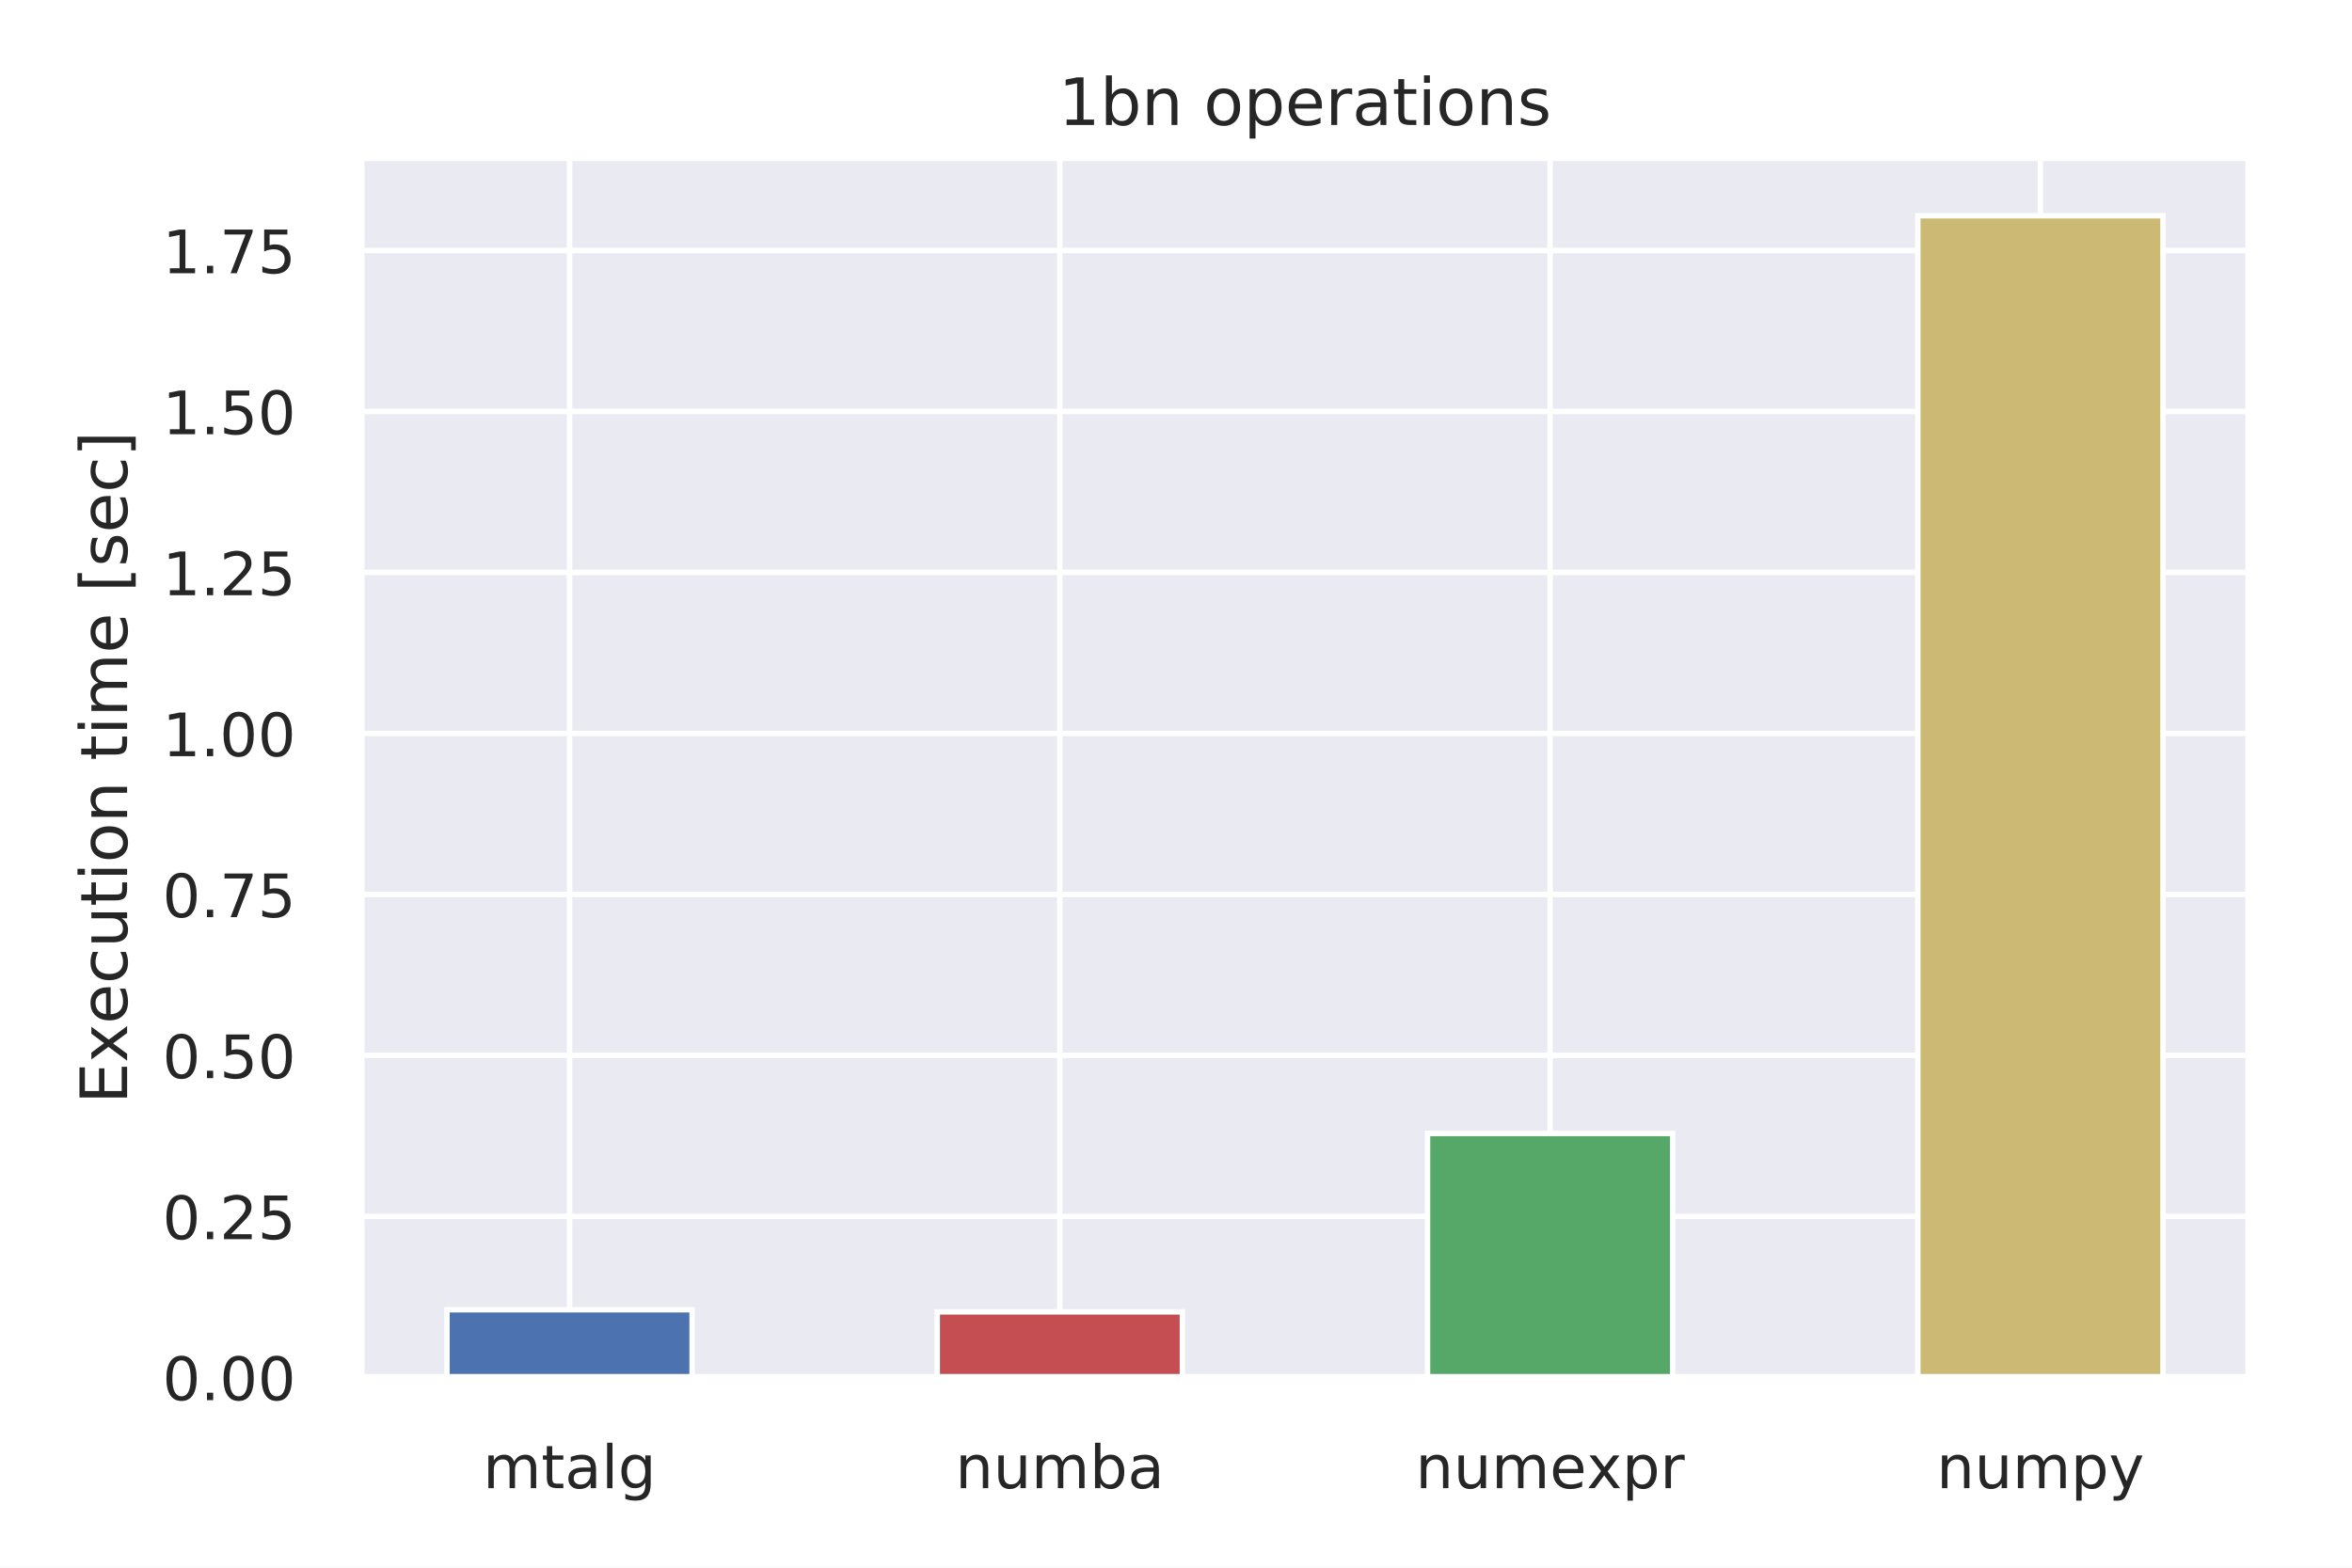
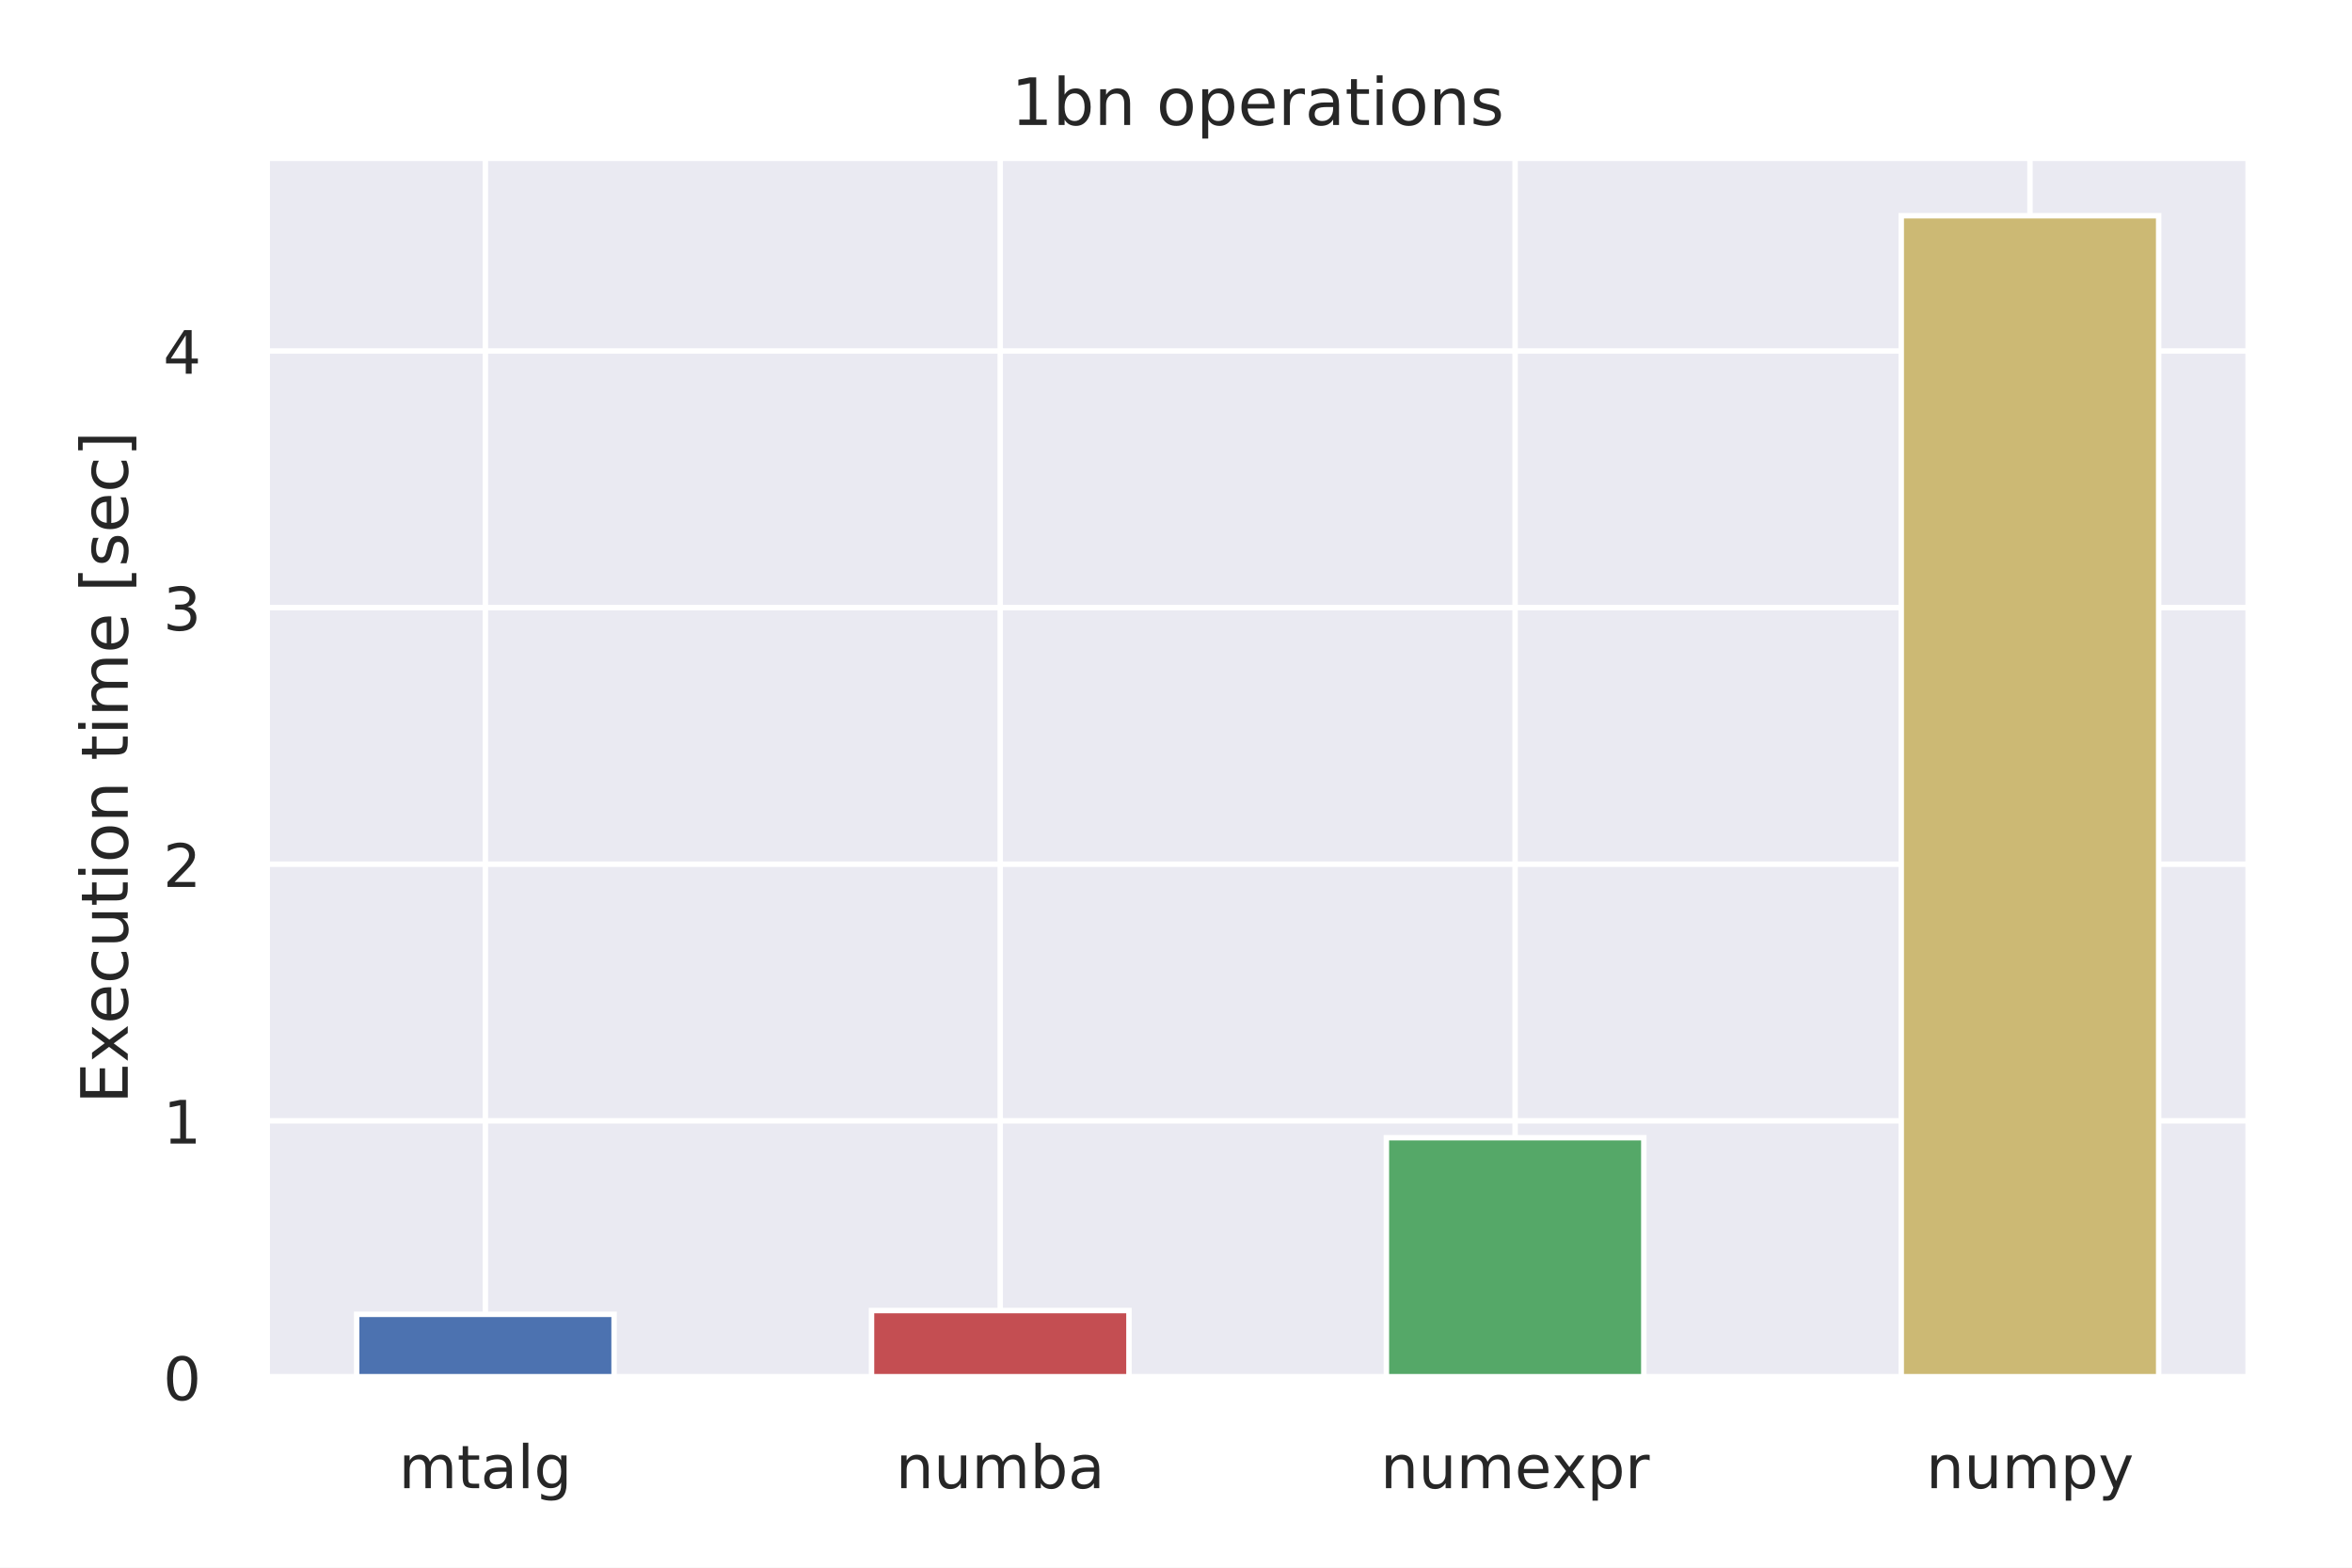
<svg xmlns="http://www.w3.org/2000/svg" xmlns:xlink="http://www.w3.org/1999/xlink" height="288pt" version="1.1" viewBox="0 0 432 288" width="432pt">
  <defs>
    <style type="text/css">
*{stroke-linecap:butt;stroke-linejoin:round;}
  </style>
  </defs>
  <g id="figure_1">
    <g id="patch_1">
      <path d="M 0 288  L 432 288  L 432 0  L 0 0  z " style="fill:#ffffff;" />
    </g>
    <g id="axes_1">
      <g id="patch_2">
-         <path d="M 66.335 253.04  L 413.04 253.04  L 413.04 28.96  L 66.335 28.96  z " style="fill:#eaeaf2;" />
+         <path d="M 48.96 253.04  L 413.04 253.04  L 413.04 28.96  L 48.96 28.96  z " style="fill:#eaeaf2;" />
      </g>
      <g id="matplotlib.axis_1">
        <g id="xtick_1">
          <g id="line2d_1">
-             <path clip-path="url(#peb53304511)" d="M 104.608 253.04  L 104.608 28.96  " style="fill:none;stroke:#ffffff;stroke-linecap:round;" />
+             <path clip-path="url(#p055df42c89)" d="M 89.151 253.04  L 89.151 28.96  " style="fill:none;stroke:#ffffff;stroke-linecap:round;" />
          </g>
          <g id="text_1">
            <defs>
              <path d="M 52 44.188  Q 55.375 50.25 60.062 53.125  Q 64.75 56 71.094 56  Q 79.641 56 84.281 50.016  Q 88.922 44.047 88.922 33.016  L 88.922 0  L 79.891 0  L 79.891 32.719  Q 79.891 40.578 77.094 44.375  Q 74.312 48.188 68.609 48.188  Q 61.625 48.188 57.562 43.547  Q 53.516 38.922 53.516 30.906  L 53.516 0  L 44.484 0  L 44.484 32.719  Q 44.484 40.625 41.703 44.406  Q 38.922 48.188 33.109 48.188  Q 26.219 48.188 22.156 43.531  Q 18.109 38.875 18.109 30.906  L 18.109 0  L 9.078 0  L 9.078 54.688  L 18.109 54.688  L 18.109 46.188  Q 21.188 51.219 25.484 53.609  Q 29.781 56 35.688 56  Q 41.656 56 45.828 52.969  Q 50 49.953 52 44.188  z " id="DejaVuSans-109" />
              <path d="M 18.312 70.219  L 18.312 54.688  L 36.812 54.688  L 36.812 47.703  L 18.312 47.703  L 18.312 18.016  Q 18.312 11.328 20.141 9.422  Q 21.969 7.516 27.594 7.516  L 36.812 7.516  L 36.812 0  L 27.594 0  Q 17.188 0 13.234 3.875  Q 9.281 7.766 9.281 18.016  L 9.281 47.703  L 2.688 47.703  L 2.688 54.688  L 9.281 54.688  L 9.281 70.219  z " id="DejaVuSans-116" />
              <path d="M 34.281 27.484  Q 23.391 27.484 19.188 25  Q 14.984 22.516 14.984 16.5  Q 14.984 11.719 18.141 8.906  Q 21.297 6.109 26.703 6.109  Q 34.188 6.109 38.703 11.406  Q 43.219 16.703 43.219 25.484  L 43.219 27.484  z M 52.203 31.203  L 52.203 0  L 43.219 0  L 43.219 8.297  Q 40.141 3.328 35.547 0.953  Q 30.953 -1.422 24.312 -1.422  Q 15.922 -1.422 10.953 3.297  Q 6 8.016 6 15.922  Q 6 25.141 12.172 29.828  Q 18.359 34.516 30.609 34.516  L 43.219 34.516  L 43.219 35.406  Q 43.219 41.609 39.141 45  Q 35.062 48.391 27.688 48.391  Q 23 48.391 18.547 47.266  Q 14.109 46.141 10.016 43.891  L 10.016 52.203  Q 14.938 54.109 19.578 55.047  Q 24.219 56 28.609 56  Q 40.484 56 46.344 49.844  Q 52.203 43.703 52.203 31.203  z " id="DejaVuSans-97" />
              <path d="M 9.422 75.984  L 18.406 75.984  L 18.406 0  L 9.422 0  z " id="DejaVuSans-108" />
              <path d="M 45.406 27.984  Q 45.406 37.75 41.375 43.109  Q 37.359 48.484 30.078 48.484  Q 22.859 48.484 18.828 43.109  Q 14.797 37.75 14.797 27.984  Q 14.797 18.266 18.828 12.891  Q 22.859 7.516 30.078 7.516  Q 37.359 7.516 41.375 12.891  Q 45.406 18.266 45.406 27.984  z M 54.391 6.781  Q 54.391 -7.172 48.188 -13.984  Q 42 -20.797 29.203 -20.797  Q 24.469 -20.797 20.266 -20.094  Q 16.062 -19.391 12.109 -17.922  L 12.109 -9.188  Q 16.062 -11.328 19.922 -12.344  Q 23.781 -13.375 27.781 -13.375  Q 36.625 -13.375 41.016 -8.766  Q 45.406 -4.156 45.406 5.172  L 45.406 9.625  Q 42.625 4.781 38.281 2.391  Q 33.938 0 27.875 0  Q 17.828 0 11.672 7.656  Q 5.516 15.328 5.516 27.984  Q 5.516 40.672 11.672 48.328  Q 17.828 56 27.875 56  Q 33.938 56 38.281 53.609  Q 42.625 51.219 45.406 46.391  L 45.406 54.688  L 54.391 54.688  z " id="DejaVuSans-103" />
            </defs>
-             <g style="fill:#262626;" transform="translate(88.70404 273.3983)scale(0.11 -0.11)">
+             <g style="fill:#262626;" transform="translate(73.24706 273.3983)scale(0.11 -0.11)">
              <use xlink:href="#DejaVuSans-109" />
              <use x="97.412" xlink:href="#DejaVuSans-116" />
              <use x="136.621" xlink:href="#DejaVuSans-97" />
              <use x="197.9" xlink:href="#DejaVuSans-108" />
              <use x="225.684" xlink:href="#DejaVuSans-103" />
            </g>
          </g>
        </g>
        <g id="xtick_2">
          <g id="line2d_2">
-             <path clip-path="url(#peb53304511)" d="M 194.661 253.04  L 194.661 28.96  " style="fill:none;stroke:#ffffff;stroke-linecap:round;" />
+             <path clip-path="url(#p055df42c89)" d="M 183.717 253.04  L 183.717 28.96  " style="fill:none;stroke:#ffffff;stroke-linecap:round;" />
          </g>
          <g id="text_2">
            <defs>
              <path d="M 54.891 33.016  L 54.891 0  L 45.906 0  L 45.906 32.719  Q 45.906 40.484 42.875 44.328  Q 39.844 48.188 33.797 48.188  Q 26.516 48.188 22.312 43.547  Q 18.109 38.922 18.109 30.906  L 18.109 0  L 9.078 0  L 9.078 54.688  L 18.109 54.688  L 18.109 46.188  Q 21.344 51.125 25.703 53.562  Q 30.078 56 35.797 56  Q 45.219 56 50.047 50.172  Q 54.891 44.344 54.891 33.016  z " id="DejaVuSans-110" />
              <path d="M 8.5 21.578  L 8.5 54.688  L 17.484 54.688  L 17.484 21.922  Q 17.484 14.156 20.5 10.266  Q 23.531 6.391 29.594 6.391  Q 36.859 6.391 41.078 11.031  Q 45.312 15.672 45.312 23.688  L 45.312 54.688  L 54.297 54.688  L 54.297 0  L 45.312 0  L 45.312 8.406  Q 42.047 3.422 37.719 1  Q 33.406 -1.422 27.688 -1.422  Q 18.266 -1.422 13.375 4.438  Q 8.5 10.297 8.5 21.578  z M 31.109 56  z " id="DejaVuSans-117" />
              <path d="M 48.688 27.297  Q 48.688 37.203 44.609 42.844  Q 40.531 48.484 33.406 48.484  Q 26.266 48.484 22.188 42.844  Q 18.109 37.203 18.109 27.297  Q 18.109 17.391 22.188 11.75  Q 26.266 6.109 33.406 6.109  Q 40.531 6.109 44.609 11.75  Q 48.688 17.391 48.688 27.297  z M 18.109 46.391  Q 20.953 51.266 25.266 53.625  Q 29.594 56 35.594 56  Q 45.562 56 51.781 48.094  Q 58.016 40.188 58.016 27.297  Q 58.016 14.406 51.781 6.484  Q 45.562 -1.422 35.594 -1.422  Q 29.594 -1.422 25.266 0.953  Q 20.953 3.328 18.109 8.203  L 18.109 0  L 9.078 0  L 9.078 75.984  L 18.109 75.984  z " id="DejaVuSans-98" />
            </defs>
-             <g style="fill:#262626;" transform="translate(175.4702 273.3983)scale(0.11 -0.11)">
+             <g style="fill:#262626;" transform="translate(164.5262 273.3983)scale(0.11 -0.11)">
              <use xlink:href="#DejaVuSans-110" />
              <use x="63.379" xlink:href="#DejaVuSans-117" />
              <use x="126.758" xlink:href="#DejaVuSans-109" />
              <use x="224.17" xlink:href="#DejaVuSans-98" />
              <use x="287.646" xlink:href="#DejaVuSans-97" />
            </g>
          </g>
        </g>
        <g id="xtick_3">
          <g id="line2d_3">
-             <path clip-path="url(#peb53304511)" d="M 284.714 253.04  L 284.714 28.96  " style="fill:none;stroke:#ffffff;stroke-linecap:round;" />
+             <path clip-path="url(#p055df42c89)" d="M 278.283 253.04  L 278.283 28.96  " style="fill:none;stroke:#ffffff;stroke-linecap:round;" />
          </g>
          <g id="text_3">
            <defs>
              <path d="M 56.203 29.594  L 56.203 25.203  L 14.891 25.203  Q 15.484 15.922 20.484 11.062  Q 25.484 6.203 34.422 6.203  Q 39.594 6.203 44.453 7.469  Q 49.312 8.734 54.109 11.281  L 54.109 2.781  Q 49.266 0.734 44.188 -0.344  Q 39.109 -1.422 33.891 -1.422  Q 20.797 -1.422 13.156 6.188  Q 5.516 13.812 5.516 26.812  Q 5.516 40.234 12.766 48.109  Q 20.016 56 32.328 56  Q 43.359 56 49.781 48.891  Q 56.203 41.797 56.203 29.594  z M 47.219 32.234  Q 47.125 39.594 43.094 43.984  Q 39.062 48.391 32.422 48.391  Q 24.906 48.391 20.391 44.141  Q 15.875 39.891 15.188 32.172  z " id="DejaVuSans-101" />
              <path d="M 54.891 54.688  L 35.109 28.078  L 55.906 0  L 45.312 0  L 29.391 21.484  L 13.484 0  L 2.875 0  L 24.125 28.609  L 4.688 54.688  L 15.281 54.688  L 29.781 35.203  L 44.281 54.688  z " id="DejaVuSans-120" />
              <path d="M 18.109 8.203  L 18.109 -20.797  L 9.078 -20.797  L 9.078 54.688  L 18.109 54.688  L 18.109 46.391  Q 20.953 51.266 25.266 53.625  Q 29.594 56 35.594 56  Q 45.562 56 51.781 48.094  Q 58.016 40.188 58.016 27.297  Q 58.016 14.406 51.781 6.484  Q 45.562 -1.422 35.594 -1.422  Q 29.594 -1.422 25.266 0.953  Q 20.953 3.328 18.109 8.203  z M 48.688 27.297  Q 48.688 37.203 44.609 42.844  Q 40.531 48.484 33.406 48.484  Q 26.266 48.484 22.188 42.844  Q 18.109 37.203 18.109 27.297  Q 18.109 17.391 22.188 11.75  Q 26.266 6.109 33.406 6.109  Q 40.531 6.109 44.609 11.75  Q 48.688 17.391 48.688 27.297  z " id="DejaVuSans-112" />
              <path d="M 41.109 46.297  Q 39.594 47.172 37.812 47.578  Q 36.031 48 33.891 48  Q 26.266 48 22.188 43.047  Q 18.109 38.094 18.109 28.812  L 18.109 0  L 9.078 0  L 9.078 54.688  L 18.109 54.688  L 18.109 46.188  Q 20.953 51.172 25.484 53.578  Q 30.031 56 36.531 56  Q 37.453 56 38.578 55.875  Q 39.703 55.766 41.062 55.516  z " id="DejaVuSans-114" />
            </defs>
-             <g style="fill:#262626;" transform="translate(259.9942 273.3983)scale(0.11 -0.11)">
+             <g style="fill:#262626;" transform="translate(253.5632 273.3983)scale(0.11 -0.11)">
              <use xlink:href="#DejaVuSans-110" />
              <use x="63.379" xlink:href="#DejaVuSans-117" />
              <use x="126.758" xlink:href="#DejaVuSans-109" />
              <use x="224.17" xlink:href="#DejaVuSans-101" />
              <use x="285.678" xlink:href="#DejaVuSans-120" />
              <use x="344.857" xlink:href="#DejaVuSans-112" />
              <use x="408.334" xlink:href="#DejaVuSans-114" />
            </g>
          </g>
        </g>
        <g id="xtick_4">
          <g id="line2d_4">
-             <path clip-path="url(#peb53304511)" d="M 374.767 253.04  L 374.767 28.96  " style="fill:none;stroke:#ffffff;stroke-linecap:round;" />
+             <path clip-path="url(#p055df42c89)" d="M 372.849 253.04  L 372.849 28.96  " style="fill:none;stroke:#ffffff;stroke-linecap:round;" />
          </g>
          <g id="text_4">
            <defs>
              <path d="M 32.172 -5.078  Q 28.375 -14.844 24.75 -17.812  Q 21.141 -20.797 15.094 -20.797  L 7.906 -20.797  L 7.906 -13.281  L 13.188 -13.281  Q 16.891 -13.281 18.938 -11.516  Q 21 -9.766 23.484 -3.219  L 25.094 0.875  L 2.984 54.688  L 12.5 54.688  L 29.594 11.922  L 46.688 54.688  L 56.203 54.688  z " id="DejaVuSans-121" />
            </defs>
-             <g style="fill:#262626;" transform="translate(355.6918 273.3983)scale(0.11 -0.11)">
+             <g style="fill:#262626;" transform="translate(353.7738 273.3983)scale(0.11 -0.11)">
              <use xlink:href="#DejaVuSans-110" />
              <use x="63.379" xlink:href="#DejaVuSans-117" />
              <use x="126.758" xlink:href="#DejaVuSans-109" />
              <use x="224.17" xlink:href="#DejaVuSans-112" />
              <use x="287.646" xlink:href="#DejaVuSans-121" />
            </g>
          </g>
        </g>
      </g>
      <g id="matplotlib.axis_2">
        <g id="ytick_1">
          <g id="line2d_5">
-             <path clip-path="url(#peb53304511)" d="M 66.335 253.04  L 413.04 253.04  " style="fill:none;stroke:#ffffff;stroke-linecap:round;" />
+             <path clip-path="url(#p055df42c89)" d="M 48.96 253.04  L 413.04 253.04  " style="fill:none;stroke:#ffffff;stroke-linecap:round;" />
          </g>
          <g id="text_5">
            <defs>
              <path d="M 31.781 66.406  Q 24.172 66.406 20.328 58.906  Q 16.5 51.422 16.5 36.375  Q 16.5 21.391 20.328 13.891  Q 24.172 6.391 31.781 6.391  Q 39.453 6.391 43.281 13.891  Q 47.125 21.391 47.125 36.375  Q 47.125 51.422 43.281 58.906  Q 39.453 66.406 31.781 66.406  z M 31.781 74.219  Q 44.047 74.219 50.516 64.516  Q 56.984 54.828 56.984 36.375  Q 56.984 17.969 50.516 8.266  Q 44.047 -1.422 31.781 -1.422  Q 19.531 -1.422 13.062 8.266  Q 6.594 17.969 6.594 36.375  Q 6.594 54.828 13.062 64.516  Q 19.531 74.219 31.781 74.219  z " id="DejaVuSans-48" />
-               <path d="M 10.688 12.406  L 21 12.406  L 21 0  L 10.688 0  z " id="DejaVuSans-46" />
-             </defs>
-             <g style="fill:#262626;" transform="translate(29.84281 257.2191)scale(0.11 -0.11)">
+             </defs>
+             <g style="fill:#262626;" transform="translate(29.96125 257.2191)scale(0.11 -0.11)">
              <use xlink:href="#DejaVuSans-48" />
-               <use x="63.623" xlink:href="#DejaVuSans-46" />
-               <use x="95.41" xlink:href="#DejaVuSans-48" />
-               <use x="159.033" xlink:href="#DejaVuSans-48" />
            </g>
          </g>
        </g>
        <g id="ytick_2">
          <g id="line2d_6">
-             <path clip-path="url(#peb53304511)" d="M 66.335 223.465  L 413.04 223.465  " style="fill:none;stroke:#ffffff;stroke-linecap:round;" />
+             <path clip-path="url(#p055df42c89)" d="M 48.96 205.901  L 413.04 205.901  " style="fill:none;stroke:#ffffff;stroke-linecap:round;" />
          </g>
          <g id="text_6">
            <defs>
-               <path d="M 19.188 8.297  L 53.609 8.297  L 53.609 0  L 7.328 0  L 7.328 8.297  Q 12.938 14.109 22.625 23.891  Q 32.328 33.688 34.812 36.531  Q 39.547 41.844 41.422 45.531  Q 43.312 49.219 43.312 52.781  Q 43.312 58.594 39.234 62.25  Q 35.156 65.922 28.609 65.922  Q 23.969 65.922 18.812 64.312  Q 13.672 62.703 7.812 59.422  L 7.812 69.391  Q 13.766 71.781 18.938 73  Q 24.125 74.219 28.422 74.219  Q 39.75 74.219 46.484 68.547  Q 53.219 62.891 53.219 53.422  Q 53.219 48.922 51.531 44.891  Q 49.859 40.875 45.406 35.406  Q 44.188 33.984 37.641 27.219  Q 31.109 20.453 19.188 8.297  z " id="DejaVuSans-50" />
-               <path d="M 10.797 72.906  L 49.516 72.906  L 49.516 64.594  L 19.828 64.594  L 19.828 46.734  Q 21.969 47.469 24.109 47.828  Q 26.266 48.188 28.422 48.188  Q 40.625 48.188 47.75 41.5  Q 54.891 34.812 54.891 23.391  Q 54.891 11.625 47.562 5.094  Q 40.234 -1.422 26.906 -1.422  Q 22.312 -1.422 17.547 -0.641  Q 12.797 0.141 7.719 1.703  L 7.719 11.625  Q 12.109 9.234 16.797 8.062  Q 21.484 6.891 26.703 6.891  Q 35.156 6.891 40.078 11.328  Q 45.016 15.766 45.016 23.391  Q 45.016 31 40.078 35.438  Q 35.156 39.891 26.703 39.891  Q 22.75 39.891 18.812 39.016  Q 14.891 38.141 10.797 36.281  z " id="DejaVuSans-53" />
-             </defs>
-             <g style="fill:#262626;" transform="translate(29.84281 227.644)scale(0.11 -0.11)">
-               <use xlink:href="#DejaVuSans-48" />
-               <use x="63.623" xlink:href="#DejaVuSans-46" />
-               <use x="95.41" xlink:href="#DejaVuSans-50" />
-               <use x="159.033" xlink:href="#DejaVuSans-53" />
+               <path d="M 12.406 8.297  L 28.516 8.297  L 28.516 63.922  L 10.984 60.406  L 10.984 69.391  L 28.422 72.906  L 38.281 72.906  L 38.281 8.297  L 54.391 8.297  L 54.391 0  L 12.406 0  z " id="DejaVuSans-49" />
+             </defs>
+             <g style="fill:#262626;" transform="translate(29.96125 210.0803)scale(0.11 -0.11)">
+               <use xlink:href="#DejaVuSans-49" />
            </g>
          </g>
        </g>
        <g id="ytick_3">
          <g id="line2d_7">
-             <path clip-path="url(#peb53304511)" d="M 66.335 193.89  L 413.04 193.89  " style="fill:none;stroke:#ffffff;stroke-linecap:round;" />
+             <path clip-path="url(#p055df42c89)" d="M 48.96 158.762  L 413.04 158.762  " style="fill:none;stroke:#ffffff;stroke-linecap:round;" />
          </g>
          <g id="text_7">
-             <g style="fill:#262626;" transform="translate(29.84281 198.0688)scale(0.11 -0.11)">
-               <use xlink:href="#DejaVuSans-48" />
-               <use x="63.623" xlink:href="#DejaVuSans-46" />
-               <use x="95.41" xlink:href="#DejaVuSans-53" />
-               <use x="159.033" xlink:href="#DejaVuSans-48" />
+             <defs>
+               <path d="M 19.188 8.297  L 53.609 8.297  L 53.609 0  L 7.328 0  L 7.328 8.297  Q 12.938 14.109 22.625 23.891  Q 32.328 33.688 34.812 36.531  Q 39.547 41.844 41.422 45.531  Q 43.312 49.219 43.312 52.781  Q 43.312 58.594 39.234 62.25  Q 35.156 65.922 28.609 65.922  Q 23.969 65.922 18.812 64.312  Q 13.672 62.703 7.812 59.422  L 7.812 69.391  Q 13.766 71.781 18.938 73  Q 24.125 74.219 28.422 74.219  Q 39.75 74.219 46.484 68.547  Q 53.219 62.891 53.219 53.422  Q 53.219 48.922 51.531 44.891  Q 49.859 40.875 45.406 35.406  Q 44.188 33.984 37.641 27.219  Q 31.109 20.453 19.188 8.297  z " id="DejaVuSans-50" />
+             </defs>
+             <g style="fill:#262626;" transform="translate(29.96125 162.9415)scale(0.11 -0.11)">
+               <use xlink:href="#DejaVuSans-50" />
            </g>
          </g>
        </g>
        <g id="ytick_4">
          <g id="line2d_8">
-             <path clip-path="url(#peb53304511)" d="M 66.335 164.315  L 413.04 164.315  " style="fill:none;stroke:#ffffff;stroke-linecap:round;" />
+             <path clip-path="url(#p055df42c89)" d="M 48.96 111.624  L 413.04 111.624  " style="fill:none;stroke:#ffffff;stroke-linecap:round;" />
          </g>
          <g id="text_8">
            <defs>
-               <path d="M 8.203 72.906  L 55.078 72.906  L 55.078 68.703  L 28.609 0  L 18.312 0  L 43.219 64.594  L 8.203 64.594  z " id="DejaVuSans-55" />
-             </defs>
-             <g style="fill:#262626;" transform="translate(29.84281 168.4937)scale(0.11 -0.11)">
-               <use xlink:href="#DejaVuSans-48" />
-               <use x="63.623" xlink:href="#DejaVuSans-46" />
-               <use x="95.41" xlink:href="#DejaVuSans-55" />
-               <use x="159.033" xlink:href="#DejaVuSans-53" />
+               <path d="M 40.578 39.312  Q 47.656 37.797 51.625 33  Q 55.609 28.219 55.609 21.188  Q 55.609 10.406 48.188 4.484  Q 40.766 -1.422 27.094 -1.422  Q 22.516 -1.422 17.656 -0.516  Q 12.797 0.391 7.625 2.203  L 7.625 11.719  Q 11.719 9.328 16.594 8.109  Q 21.484 6.891 26.812 6.891  Q 36.078 6.891 40.938 10.547  Q 45.797 14.203 45.797 21.188  Q 45.797 27.641 41.281 31.266  Q 36.766 34.906 28.719 34.906  L 20.219 34.906  L 20.219 43.016  L 29.109 43.016  Q 36.375 43.016 40.234 45.922  Q 44.094 48.828 44.094 54.297  Q 44.094 59.906 40.109 62.906  Q 36.141 65.922 28.719 65.922  Q 24.656 65.922 20.016 65.031  Q 15.375 64.156 9.812 62.312  L 9.812 71.094  Q 15.438 72.656 20.344 73.438  Q 25.25 74.219 29.594 74.219  Q 40.828 74.219 47.359 69.109  Q 53.906 64.016 53.906 55.328  Q 53.906 49.266 50.438 45.094  Q 46.969 40.922 40.578 39.312  z " id="DejaVuSans-51" />
+             </defs>
+             <g style="fill:#262626;" transform="translate(29.96125 115.8027)scale(0.11 -0.11)">
+               <use xlink:href="#DejaVuSans-51" />
            </g>
          </g>
        </g>
        <g id="ytick_5">
          <g id="line2d_9">
-             <path clip-path="url(#peb53304511)" d="M 66.335 134.739  L 413.04 134.739  " style="fill:none;stroke:#ffffff;stroke-linecap:round;" />
+             <path clip-path="url(#p055df42c89)" d="M 48.96 64.485  L 413.04 64.485  " style="fill:none;stroke:#ffffff;stroke-linecap:round;" />
          </g>
          <g id="text_9">
            <defs>
-               <path d="M 12.406 8.297  L 28.516 8.297  L 28.516 63.922  L 10.984 60.406  L 10.984 69.391  L 28.422 72.906  L 38.281 72.906  L 38.281 8.297  L 54.391 8.297  L 54.391 0  L 12.406 0  z " id="DejaVuSans-49" />
-             </defs>
-             <g style="fill:#262626;" transform="translate(29.84281 138.9185)scale(0.11 -0.11)">
-               <use xlink:href="#DejaVuSans-49" />
-               <use x="63.623" xlink:href="#DejaVuSans-46" />
-               <use x="95.41" xlink:href="#DejaVuSans-48" />
-               <use x="159.033" xlink:href="#DejaVuSans-48" />
-             </g>
-           </g>
-         </g>
-         <g id="ytick_6">
-           <g id="line2d_10">
-             <path clip-path="url(#peb53304511)" d="M 66.335 105.164  L 413.04 105.164  " style="fill:none;stroke:#ffffff;stroke-linecap:round;" />
-           </g>
-           <g id="text_10">
-             <g style="fill:#262626;" transform="translate(29.84281 109.3434)scale(0.11 -0.11)">
-               <use xlink:href="#DejaVuSans-49" />
-               <use x="63.623" xlink:href="#DejaVuSans-46" />
-               <use x="95.41" xlink:href="#DejaVuSans-50" />
-               <use x="159.033" xlink:href="#DejaVuSans-53" />
-             </g>
-           </g>
-         </g>
-         <g id="ytick_7">
-           <g id="line2d_11">
-             <path clip-path="url(#peb53304511)" d="M 66.335 75.589  L 413.04 75.589  " style="fill:none;stroke:#ffffff;stroke-linecap:round;" />
-           </g>
-           <g id="text_11">
-             <g style="fill:#262626;" transform="translate(29.84281 79.76819)scale(0.11 -0.11)">
-               <use xlink:href="#DejaVuSans-49" />
-               <use x="63.623" xlink:href="#DejaVuSans-46" />
-               <use x="95.41" xlink:href="#DejaVuSans-53" />
-               <use x="159.033" xlink:href="#DejaVuSans-48" />
-             </g>
-           </g>
-         </g>
-         <g id="ytick_8">
-           <g id="line2d_12">
-             <path clip-path="url(#peb53304511)" d="M 66.335 46.014  L 413.04 46.014  " style="fill:none;stroke:#ffffff;stroke-linecap:round;" />
-           </g>
-           <g id="text_12">
-             <g style="fill:#262626;" transform="translate(29.84281 50.19303)scale(0.11 -0.11)">
-               <use xlink:href="#DejaVuSans-49" />
-               <use x="63.623" xlink:href="#DejaVuSans-46" />
-               <use x="95.41" xlink:href="#DejaVuSans-55" />
-               <use x="159.033" xlink:href="#DejaVuSans-53" />
-             </g>
-           </g>
-         </g>
-         <g id="text_13">
+               <path d="M 37.797 64.312  L 12.891 25.391  L 37.797 25.391  z M 35.203 72.906  L 47.609 72.906  L 47.609 25.391  L 58.016 25.391  L 58.016 17.188  L 47.609 17.188  L 47.609 0  L 37.797 0  L 37.797 17.188  L 4.891 17.188  L 4.891 26.703  z " id="DejaVuSans-52" />
+             </defs>
+             <g style="fill:#262626;" transform="translate(29.96125 68.66382)scale(0.11 -0.11)">
+               <use xlink:href="#DejaVuSans-52" />
+             </g>
+           </g>
+         </g>
+         <g id="text_10">
          <defs>
            <path d="M 9.812 72.906  L 55.906 72.906  L 55.906 64.594  L 19.672 64.594  L 19.672 43.016  L 54.391 43.016  L 54.391 34.719  L 19.672 34.719  L 19.672 8.297  L 56.781 8.297  L 56.781 0  L 9.812 0  z " id="DejaVuSans-69" />
            <path d="M 48.781 52.594  L 48.781 44.188  Q 44.969 46.297 41.141 47.344  Q 37.312 48.391 33.406 48.391  Q 24.656 48.391 19.812 42.844  Q 14.984 37.312 14.984 27.297  Q 14.984 17.281 19.812 11.734  Q 24.656 6.203 33.406 6.203  Q 37.312 6.203 41.141 7.25  Q 44.969 8.297 48.781 10.406  L 48.781 2.094  Q 45.016 0.344 40.984 -0.531  Q 36.969 -1.422 32.422 -1.422  Q 20.062 -1.422 12.781 6.344  Q 5.516 14.109 5.516 27.297  Q 5.516 40.672 12.859 48.328  Q 20.219 56 33.016 56  Q 37.156 56 41.109 55.141  Q 45.062 54.297 48.781 52.594  z " id="DejaVuSans-99" />
            <path d="M 9.422 54.688  L 18.406 54.688  L 18.406 0  L 9.422 0  z M 9.422 75.984  L 18.406 75.984  L 18.406 64.594  L 9.422 64.594  z " id="DejaVuSans-105" />
            <path d="M 30.609 48.391  Q 23.391 48.391 19.188 42.75  Q 14.984 37.109 14.984 27.297  Q 14.984 17.484 19.156 11.844  Q 23.344 6.203 30.609 6.203  Q 37.797 6.203 41.984 11.859  Q 46.188 17.531 46.188 27.297  Q 46.188 37.016 41.984 42.703  Q 37.797 48.391 30.609 48.391  z M 30.609 56  Q 42.328 56 49.016 48.375  Q 55.719 40.766 55.719 27.297  Q 55.719 13.875 49.016 6.219  Q 42.328 -1.422 30.609 -1.422  Q 18.844 -1.422 12.172 6.219  Q 5.516 13.875 5.516 27.297  Q 5.516 40.766 12.172 48.375  Q 18.844 56 30.609 56  z " id="DejaVuSans-111" />
            <path id="DejaVuSans-32" />
            <path d="M 8.594 75.984  L 29.297 75.984  L 29.297 69  L 17.578 69  L 17.578 -6.203  L 29.297 -6.203  L 29.297 -13.188  L 8.594 -13.188  z " id="DejaVuSans-91" />
            <path d="M 44.281 53.078  L 44.281 44.578  Q 40.484 46.531 36.375 47.5  Q 32.281 48.484 27.875 48.484  Q 21.188 48.484 17.844 46.438  Q 14.5 44.391 14.5 40.281  Q 14.5 37.156 16.891 35.375  Q 19.281 33.594 26.516 31.984  L 29.594 31.297  Q 39.156 29.25 43.188 25.516  Q 47.219 21.781 47.219 15.094  Q 47.219 7.469 41.188 3.016  Q 35.156 -1.422 24.609 -1.422  Q 20.219 -1.422 15.453 -0.562  Q 10.688 0.297 5.422 2  L 5.422 11.281  Q 10.406 8.688 15.234 7.391  Q 20.062 6.109 24.812 6.109  Q 31.156 6.109 34.562 8.281  Q 37.984 10.453 37.984 14.406  Q 37.984 18.062 35.516 20.016  Q 33.062 21.969 24.703 23.781  L 21.578 24.516  Q 13.234 26.266 9.516 29.906  Q 5.812 33.547 5.812 39.891  Q 5.812 47.609 11.281 51.797  Q 16.75 56 26.812 56  Q 31.781 56 36.172 55.266  Q 40.578 54.547 44.281 53.078  z " id="DejaVuSans-115" />
            <path d="M 30.422 75.984  L 30.422 -13.188  L 9.719 -13.188  L 9.719 -6.203  L 21.391 -6.203  L 21.391 69  L 9.719 69  L 9.719 75.984  z " id="DejaVuSans-93" />
          </defs>
-           <g style="fill:#262626;" transform="translate(23.34719 202.7934)rotate(-90)scale(0.12 -0.12)">
+           <g style="fill:#262626;" transform="translate(23.46562 202.7934)rotate(-90)scale(0.12 -0.12)">
            <use xlink:href="#DejaVuSans-69" />
            <use x="63.184" xlink:href="#DejaVuSans-120" />
            <use x="122.316" xlink:href="#DejaVuSans-101" />
            <use x="183.84" xlink:href="#DejaVuSans-99" />
            <use x="238.82" xlink:href="#DejaVuSans-117" />
            <use x="302.199" xlink:href="#DejaVuSans-116" />
            <use x="341.408" xlink:href="#DejaVuSans-105" />
            <use x="369.191" xlink:href="#DejaVuSans-111" />
            <use x="430.373" xlink:href="#DejaVuSans-110" />
            <use x="493.752" xlink:href="#DejaVuSans-32" />
            <use x="525.539" xlink:href="#DejaVuSans-116" />
            <use x="564.748" xlink:href="#DejaVuSans-105" />
            <use x="592.531" xlink:href="#DejaVuSans-109" />
            <use x="689.943" xlink:href="#DejaVuSans-101" />
            <use x="751.467" xlink:href="#DejaVuSans-32" />
            <use x="783.254" xlink:href="#DejaVuSans-91" />
            <use x="822.268" xlink:href="#DejaVuSans-115" />
            <use x="874.367" xlink:href="#DejaVuSans-101" />
            <use x="935.891" xlink:href="#DejaVuSans-99" />
            <use x="990.871" xlink:href="#DejaVuSans-93" />
          </g>
        </g>
      </g>
      <g id="patch_3">
-         <path clip-path="url(#peb53304511)" d="M 82.094 253.04  L 127.121 253.04  L 127.121 240.618  L 82.094 240.618  z " style="fill:#4c72b0;stroke:#ffffff;stroke-linejoin:miter;" />
+         <path clip-path="url(#p055df42c89)" d="M 65.509 253.04  L 112.792 253.04  L 112.792 241.454  L 65.509 241.454  z " style="fill:#4c72b0;stroke:#ffffff;stroke-linejoin:miter;" />
      </g>
      <g id="patch_4">
-         <path clip-path="url(#peb53304511)" d="M 172.148 253.04  L 217.174 253.04  L 217.174 241.005  L 172.148 241.005  z " style="fill:#c44e52;stroke:#ffffff;stroke-linejoin:miter;" />
+         <path clip-path="url(#p055df42c89)" d="M 160.075 253.04  L 207.358 253.04  L 207.358 240.76  L 160.075 240.76  z " style="fill:#c44e52;stroke:#ffffff;stroke-linejoin:miter;" />
      </g>
      <g id="patch_5">
-         <path clip-path="url(#peb53304511)" d="M 262.201 253.04  L 307.227 253.04  L 307.227 208.228  L 262.201 208.228  z " style="fill:#55a868;stroke:#ffffff;stroke-linejoin:miter;" />
+         <path clip-path="url(#p055df42c89)" d="M 254.642 253.04  L 301.925 253.04  L 301.925 209.007  L 254.642 209.007  z " style="fill:#55a868;stroke:#ffffff;stroke-linejoin:miter;" />
      </g>
      <g id="patch_6">
-         <path clip-path="url(#peb53304511)" d="M 352.254 253.04  L 397.281 253.04  L 397.281 39.63  L 352.254 39.63  z " style="fill:#ccb974;stroke:#ffffff;stroke-linejoin:miter;" />
+         <path clip-path="url(#p055df42c89)" d="M 349.208 253.04  L 396.491 253.04  L 396.491 39.63  L 349.208 39.63  z " style="fill:#ccb974;stroke:#ffffff;stroke-linejoin:miter;" />
      </g>
      <g id="patch_7">
-         <path d="M 66.335 253.04  L 66.335 28.96  " style="fill:none;stroke:#ffffff;stroke-linecap:square;stroke-linejoin:miter;stroke-width:1.25;" />
+         <path d="M 48.96 253.04  L 48.96 28.96  " style="fill:none;stroke:#ffffff;stroke-linecap:square;stroke-linejoin:miter;stroke-width:1.25;" />
      </g>
      <g id="patch_8">
        <path d="M 413.04 253.04  L 413.04 28.96  " style="fill:none;stroke:#ffffff;stroke-linecap:square;stroke-linejoin:miter;stroke-width:1.25;" />
      </g>
      <g id="patch_9">
-         <path d="M 66.335 253.04  L 413.04 253.04  " style="fill:none;stroke:#ffffff;stroke-linecap:square;stroke-linejoin:miter;stroke-width:1.25;" />
+         <path d="M 48.96 253.04  L 413.04 253.04  " style="fill:none;stroke:#ffffff;stroke-linecap:square;stroke-linejoin:miter;stroke-width:1.25;" />
      </g>
      <g id="patch_10">
-         <path d="M 66.335 28.96  L 413.04 28.96  " style="fill:none;stroke:#ffffff;stroke-linecap:square;stroke-linejoin:miter;stroke-width:1.25;" />
-       </g>
-       <g id="text_14">
-         <g style="fill:#262626;" transform="translate(194.4175 22.96)scale(0.12 -0.12)">
+         <path d="M 48.96 28.96  L 413.04 28.96  " style="fill:none;stroke:#ffffff;stroke-linecap:square;stroke-linejoin:miter;stroke-width:1.25;" />
+       </g>
+       <g id="text_11">
+         <g style="fill:#262626;" transform="translate(185.73 22.96)scale(0.12 -0.12)">
          <use xlink:href="#DejaVuSans-49" />
          <use x="63.623" xlink:href="#DejaVuSans-98" />
          <use x="127.1" xlink:href="#DejaVuSans-110" />
          <use x="190.479" xlink:href="#DejaVuSans-32" />
          <use x="222.266" xlink:href="#DejaVuSans-111" />
          <use x="283.447" xlink:href="#DejaVuSans-112" />
          <use x="346.924" xlink:href="#DejaVuSans-101" />
          <use x="408.447" xlink:href="#DejaVuSans-114" />
          <use x="449.561" xlink:href="#DejaVuSans-97" />
          <use x="510.84" xlink:href="#DejaVuSans-116" />
          <use x="550.049" xlink:href="#DejaVuSans-105" />
          <use x="577.832" xlink:href="#DejaVuSans-111" />
          <use x="639.014" xlink:href="#DejaVuSans-110" />
          <use x="702.393" xlink:href="#DejaVuSans-115" />
        </g>
      </g>
    </g>
  </g>
  <defs>
-     <clipPath id="peb53304511">
-       <rect height="224.08" width="346.705" x="66.335" y="28.96" />
+     <clipPath id="p055df42c89">
+       <rect height="224.08" width="364.08" x="48.96" y="28.96" />
    </clipPath>
  </defs>
</svg>
